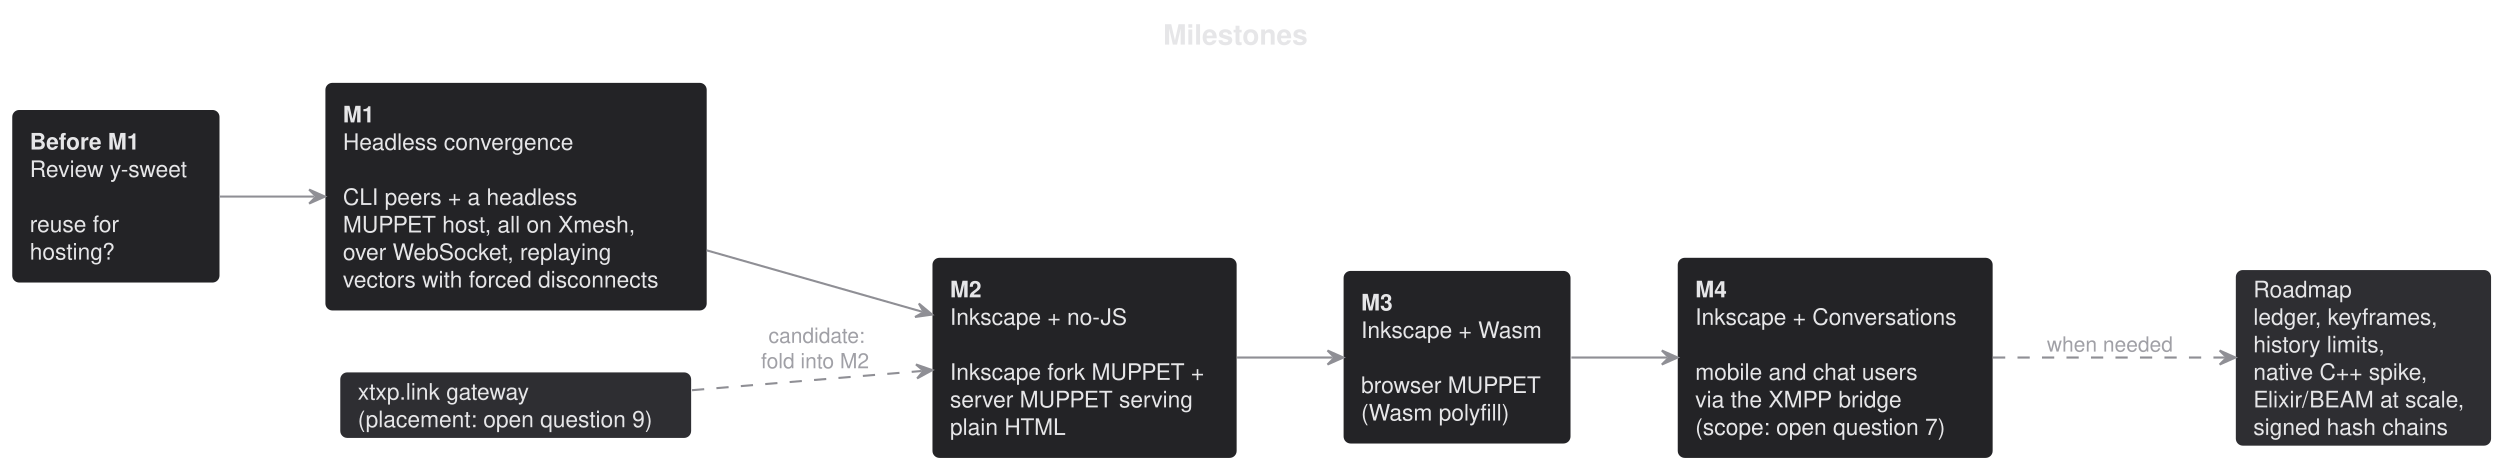
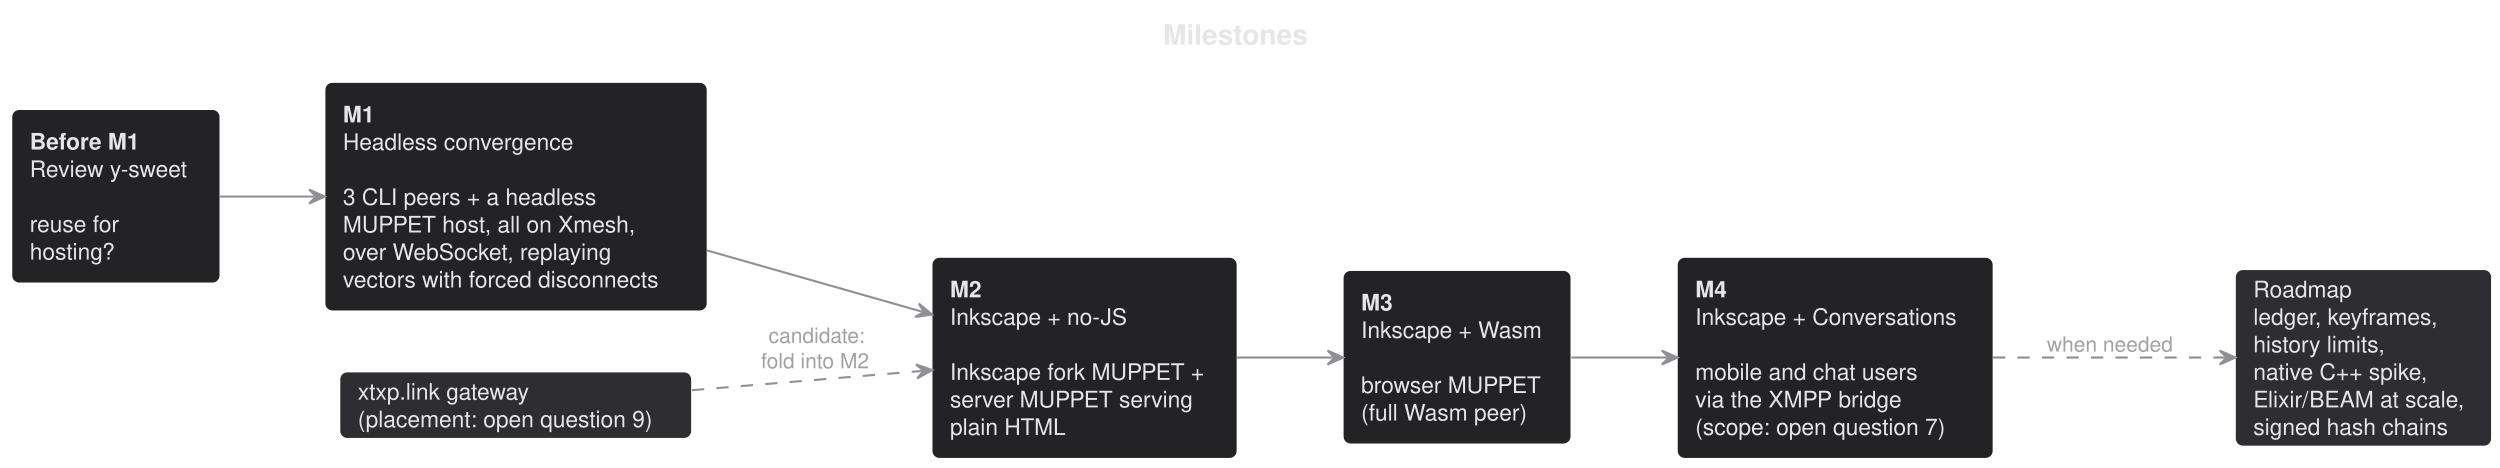
<svg xmlns="http://www.w3.org/2000/svg" contentStyleType="text/css" data-diagram-type="DESCRIPTION" height="267px" preserveAspectRatio="none" style="width:1429px;height:267px;" version="1.1" viewBox="0 0 1429 267" width="1429px" zoomAndPan="magnify">
  <defs />
  <g>
    <g class="title" data-source-line="2">
      <text fill="#E6E6E8" font-family="Helvetica" font-size="16" font-weight="bold" lengthAdjust="spacing" textLength="86.195" x="664.849" y="25.5">Milestones</text>
    </g>
    <g class="entity" data-entity="m0" data-source-line="6" data-uid="ent0002" id="entity_m0">
      <rect fill="#232326" height="98.647" rx="4" ry="4" width="118.471" x="7" y="62.859" />
      <text fill="#E6E6E8" font-family="Helvetica" font-size="13" font-weight="bold" lengthAdjust="spacing" textLength="63.324" x="17" y="85.453">Before M1</text>
      <text fill="#E6E6E8" font-family="Helvetica" font-size="13" lengthAdjust="spacing" textLength="98.471" x="17" y="101.183">Review y-sweet</text>
      <text fill="#E6E6E8" font-family="Helvetica" font-size="13" lengthAdjust="spacing" textLength="3.656" x="17" y="116.912"> </text>
      <text fill="#E6E6E8" font-family="Helvetica" font-size="13" lengthAdjust="spacing" textLength="55.758" x="17" y="132.642">reuse for</text>
      <text fill="#E6E6E8" font-family="Helvetica" font-size="13" lengthAdjust="spacing" textLength="52.044" x="17" y="148.371">hosting?</text>
    </g>
    <g class="entity" data-entity="m1" data-source-line="7" data-uid="ent0003" id="entity_m1">
      <rect fill="#232326" height="130.106" rx="4" ry="4" width="217.952" x="186" y="47.359" />
      <text fill="#E6E6E8" font-family="Helvetica" font-size="13" font-weight="bold" lengthAdjust="spacing" textLength="17.716" x="196" y="69.953">M1</text>
      <text fill="#E6E6E8" font-family="Helvetica" font-size="13" lengthAdjust="spacing" textLength="141.527" x="196" y="85.683">Headless convergence</text>
      <text fill="#E6E6E8" font-family="Helvetica" font-size="13" lengthAdjust="spacing" textLength="3.656" x="196" y="101.412"> </text>
-       <text fill="#E6E6E8" font-family="Helvetica" font-size="13" lengthAdjust="spacing" textLength="140.715" x="196" y="117.142">CLI peers + a headless</text>
+       <text fill="#E6E6E8" font-family="Helvetica" font-size="13" lengthAdjust="spacing" textLength="152.401" x="196" y="117.142">3 CLI peers + a headless</text>
      <text fill="#E6E6E8" font-family="Helvetica" font-size="13" lengthAdjust="spacing" textLength="174.395" x="196" y="132.871">MUPPET host, all on Xmesh,</text>
      <text fill="#E6E6E8" font-family="Helvetica" font-size="13" lengthAdjust="spacing" textLength="166.499" x="196" y="148.601">over WebSocket, replaying</text>
      <text fill="#E6E6E8" font-family="Helvetica" font-size="13" lengthAdjust="spacing" textLength="197.952" x="196" y="164.33">vectors with forced disconnects</text>
    </g>
    <g class="entity" data-entity="m2" data-source-line="8" data-uid="ent0004" id="entity_m2">
      <rect fill="#232326" height="114.377" rx="4" ry="4" width="173.867" x="533" y="147.359" />
      <text fill="#E6E6E8" font-family="Helvetica" font-size="13" font-weight="bold" lengthAdjust="spacing" textLength="20.3" x="543" y="169.953">M2</text>
      <text fill="#E6E6E8" font-family="Helvetica" font-size="13" lengthAdjust="spacing" textLength="108.564" x="543" y="185.683">Inkscape + no-JS</text>
      <text fill="#E6E6E8" font-family="Helvetica" font-size="13" lengthAdjust="spacing" textLength="3.656" x="543" y="201.412"> </text>
      <text fill="#E6E6E8" font-family="Helvetica" font-size="13" lengthAdjust="spacing" textLength="153.867" x="543" y="217.142">Inkscape fork MUPPET +</text>
      <text fill="#E6E6E8" font-family="Helvetica" font-size="13" lengthAdjust="spacing" textLength="146.098" x="543" y="232.871">server MUPPET serving</text>
      <text fill="#E6E6E8" font-family="Helvetica" font-size="13" lengthAdjust="spacing" textLength="70.04" x="543" y="248.601">plain HTML</text>
    </g>
    <g class="entity" data-entity="m3" data-source-line="9" data-uid="ent0005" id="entity_m3">
      <rect fill="#232326" height="98.647" rx="4" ry="4" width="129.707" x="768" y="154.859" />
      <text fill="#E6E6E8" font-family="Helvetica" font-size="13" font-weight="bold" lengthAdjust="spacing" textLength="20.503" x="778" y="177.453">M3</text>
      <text fill="#E6E6E8" font-family="Helvetica" font-size="13" lengthAdjust="spacing" textLength="109.707" x="778" y="193.183">Inkscape + Wasm</text>
      <text fill="#E6E6E8" font-family="Helvetica" font-size="13" lengthAdjust="spacing" textLength="3.656" x="778" y="208.912"> </text>
      <text fill="#E6E6E8" font-family="Helvetica" font-size="13" lengthAdjust="spacing" textLength="108.507" x="778" y="224.642">browser MUPPET</text>
-       <text fill="#E6E6E8" font-family="Helvetica" font-size="13" lengthAdjust="spacing" textLength="91.965" x="778" y="240.371">(Wasm polyfill)</text>
+       <text fill="#E6E6E8" font-family="Helvetica" font-size="13" lengthAdjust="spacing" textLength="101.962" x="778" y="240.371">(full Wasm peer)</text>
    </g>
    <g class="entity" data-entity="m4" data-source-line="10" data-uid="ent0006" id="entity_m4">
      <rect fill="#232326" height="114.377" rx="4" ry="4" width="179.999" x="959" y="147.359" />
      <text fill="#E6E6E8" font-family="Helvetica" font-size="13" font-weight="bold" lengthAdjust="spacing" textLength="20.903" x="969" y="169.953">M4</text>
      <text fill="#E6E6E8" font-family="Helvetica" font-size="13" lengthAdjust="spacing" textLength="159.999" x="969" y="185.683">Inkscape + Conversations</text>
      <text fill="#E6E6E8" font-family="Helvetica" font-size="13" lengthAdjust="spacing" textLength="3.656" x="969" y="201.412"> </text>
      <text fill="#E6E6E8" font-family="Helvetica" font-size="13" lengthAdjust="spacing" textLength="135.478" x="969" y="217.142">mobile and chat users</text>
      <text fill="#E6E6E8" font-family="Helvetica" font-size="13" lengthAdjust="spacing" textLength="124.973" x="969" y="232.871">via the XMPP bridge</text>
      <text fill="#E6E6E8" font-family="Helvetica" font-size="13" lengthAdjust="spacing" textLength="153.156" x="969" y="248.601">(scope: open question 7)</text>
    </g>
    <g class="entity" data-entity="gw" data-source-line="12" data-uid="ent0007" id="entity_gw">
      <rect fill="#2E2E32" height="37.459" rx="4" ry="4" width="200.553" x="194.5" y="212.859" />
      <text fill="#E6E6E8" font-family="Helvetica" font-size="13" lengthAdjust="spacing" textLength="107.269" x="204.5" y="228.453">xtxp.link gateway</text>
      <text fill="#E6E6E8" font-family="Helvetica" font-size="13" lengthAdjust="spacing" textLength="180.553" x="204.5" y="244.183">(placement: open question 9)</text>
    </g>
    <g class="entity" data-entity="rm" data-source-line="14" data-uid="ent0008" id="entity_rm">
      <rect fill="#2E2E32" height="100.377" rx="4" ry="4" width="145.893" x="1278" y="154.359" />
      <text fill="#E6E6E8" font-family="Helvetica" font-size="13" lengthAdjust="spacing" textLength="58.068" x="1288" y="169.953">Roadmap</text>
      <text fill="#E6E6E8" font-family="Helvetica" font-size="13" lengthAdjust="spacing" textLength="115.134" x="1288" y="185.683">ledger, keyframes,</text>
      <text fill="#E6E6E8" font-family="Helvetica" font-size="13" lengthAdjust="spacing" textLength="81.294" x="1288" y="201.412">history limits,</text>
      <text fill="#E6E6E8" font-family="Helvetica" font-size="13" lengthAdjust="spacing" textLength="107.707" x="1288" y="217.142">native C++ spike,</text>
      <text fill="#E6E6E8" font-family="Helvetica" font-size="13" lengthAdjust="spacing" textLength="125.893" x="1288" y="232.871">Elixir/BEAM at scale,</text>
      <text fill="#E6E6E8" font-family="Helvetica" font-size="13" lengthAdjust="spacing" textLength="118.155" x="1288" y="248.601">signed hash chains</text>
    </g>
    <g class="link" data-entity-1="m0" data-entity-2="m1" data-source-line="16" data-uid="lnk9" id="link_m0_m1">
      <path d="M125.16,112.359 C143.69,112.359 158.81,112.359 179.7,112.359" fill="none" id="m0-to-m1" style="stroke:#8F8F95;stroke-width:1.2;" />
      <polygon fill="#8F8F95" points="185.7,112.359,176.7,108.359,180.7,112.359,176.7,116.359,185.7,112.359" style="stroke:#8F8F95;stroke-width:1.2;" />
    </g>
    <g class="link" data-entity-1="m1" data-entity-2="m2" data-source-line="17" data-uid="lnk10" id="link_m1_m2">
      <path d="M404,143.119 C445.91,155.059 487.46,166.895 527.02,178.166" fill="none" id="m1-to-m2" style="stroke:#8F8F95;stroke-width:1.2;" />
      <polygon fill="#8F8F95" points="532.79,179.809,525.23,173.497,527.981,178.44,523.038,181.19,532.79,179.809" style="stroke:#8F8F95;stroke-width:1.2;" />
    </g>
    <g class="link" data-entity-1="m2" data-entity-2="m3" data-source-line="18" data-uid="lnk11" id="link_m2_m3">
      <path d="M707.13,204.359 C727.41,204.359 742.68,204.359 761.81,204.359" fill="none" id="m2-to-m3" style="stroke:#8F8F95;stroke-width:1.2;" />
      <polygon fill="#8F8F95" points="767.81,204.359,758.81,200.359,762.81,204.359,758.81,208.359,767.81,204.359" style="stroke:#8F8F95;stroke-width:1.2;" />
    </g>
    <g class="link" data-entity-1="m3" data-entity-2="m4" data-source-line="19" data-uid="lnk12" id="link_m3_m4">
      <path d="M898.21,204.359 C917.29,204.359 932.55,204.359 952.91,204.359" fill="none" id="m3-to-m4" style="stroke:#8F8F95;stroke-width:1.2;" />
      <polygon fill="#8F8F95" points="958.91,204.359,949.91,200.359,953.91,204.359,949.91,208.359,958.91,204.359" style="stroke:#8F8F95;stroke-width:1.2;" />
    </g>
    <g class="link" data-entity-1="gw" data-entity-2="m2" data-source-line="20" data-uid="lnk13" id="link_gw_m2">
      <path d="M395.55,223.039 C439.48,219.369 484.641,215.589 526.901,212.059" fill="none" id="gw-to-m2" style="stroke:#8F8F95;stroke-width:1.2;stroke-dasharray:7,7;" />
      <polygon fill="#8F8F95" points="532.88,211.559,523.578,208.322,527.897,211.976,524.244,216.295,532.88,211.559" style="stroke:#8F8F95;stroke-width:1.2;" />
      <text fill="#A0A0A6" font-family="Helvetica" font-size="12" lengthAdjust="spacing" textLength="59.402" x="439.257" y="195.984">candidate:</text>
      <text fill="#A0A0A6" font-family="Helvetica" font-size="12" lengthAdjust="spacing" textLength="67.916" x="435" y="210.504">fold into M2</text>
    </g>
    <g class="link" data-entity-1="m4" data-entity-2="rm" data-source-line="21" data-uid="lnk14" id="link_m4_rm">
      <path d="M1139.2,204.359 C1183.41,204.359 1230.11,204.359 1271.76,204.359" fill="none" id="m4-to-rm" style="stroke:#8F8F95;stroke-width:1.2;stroke-dasharray:7,7;" />
      <polygon fill="#8F8F95" points="1277.76,204.359,1268.76,200.359,1272.76,204.359,1268.76,208.359,1277.76,204.359" style="stroke:#8F8F95;stroke-width:1.2;" />
      <text fill="#A0A0A6" font-family="Helvetica" font-size="12" lengthAdjust="spacing" textLength="77.15" x="1170" y="200.984">when needed</text>
    </g>
  </g>
</svg>
